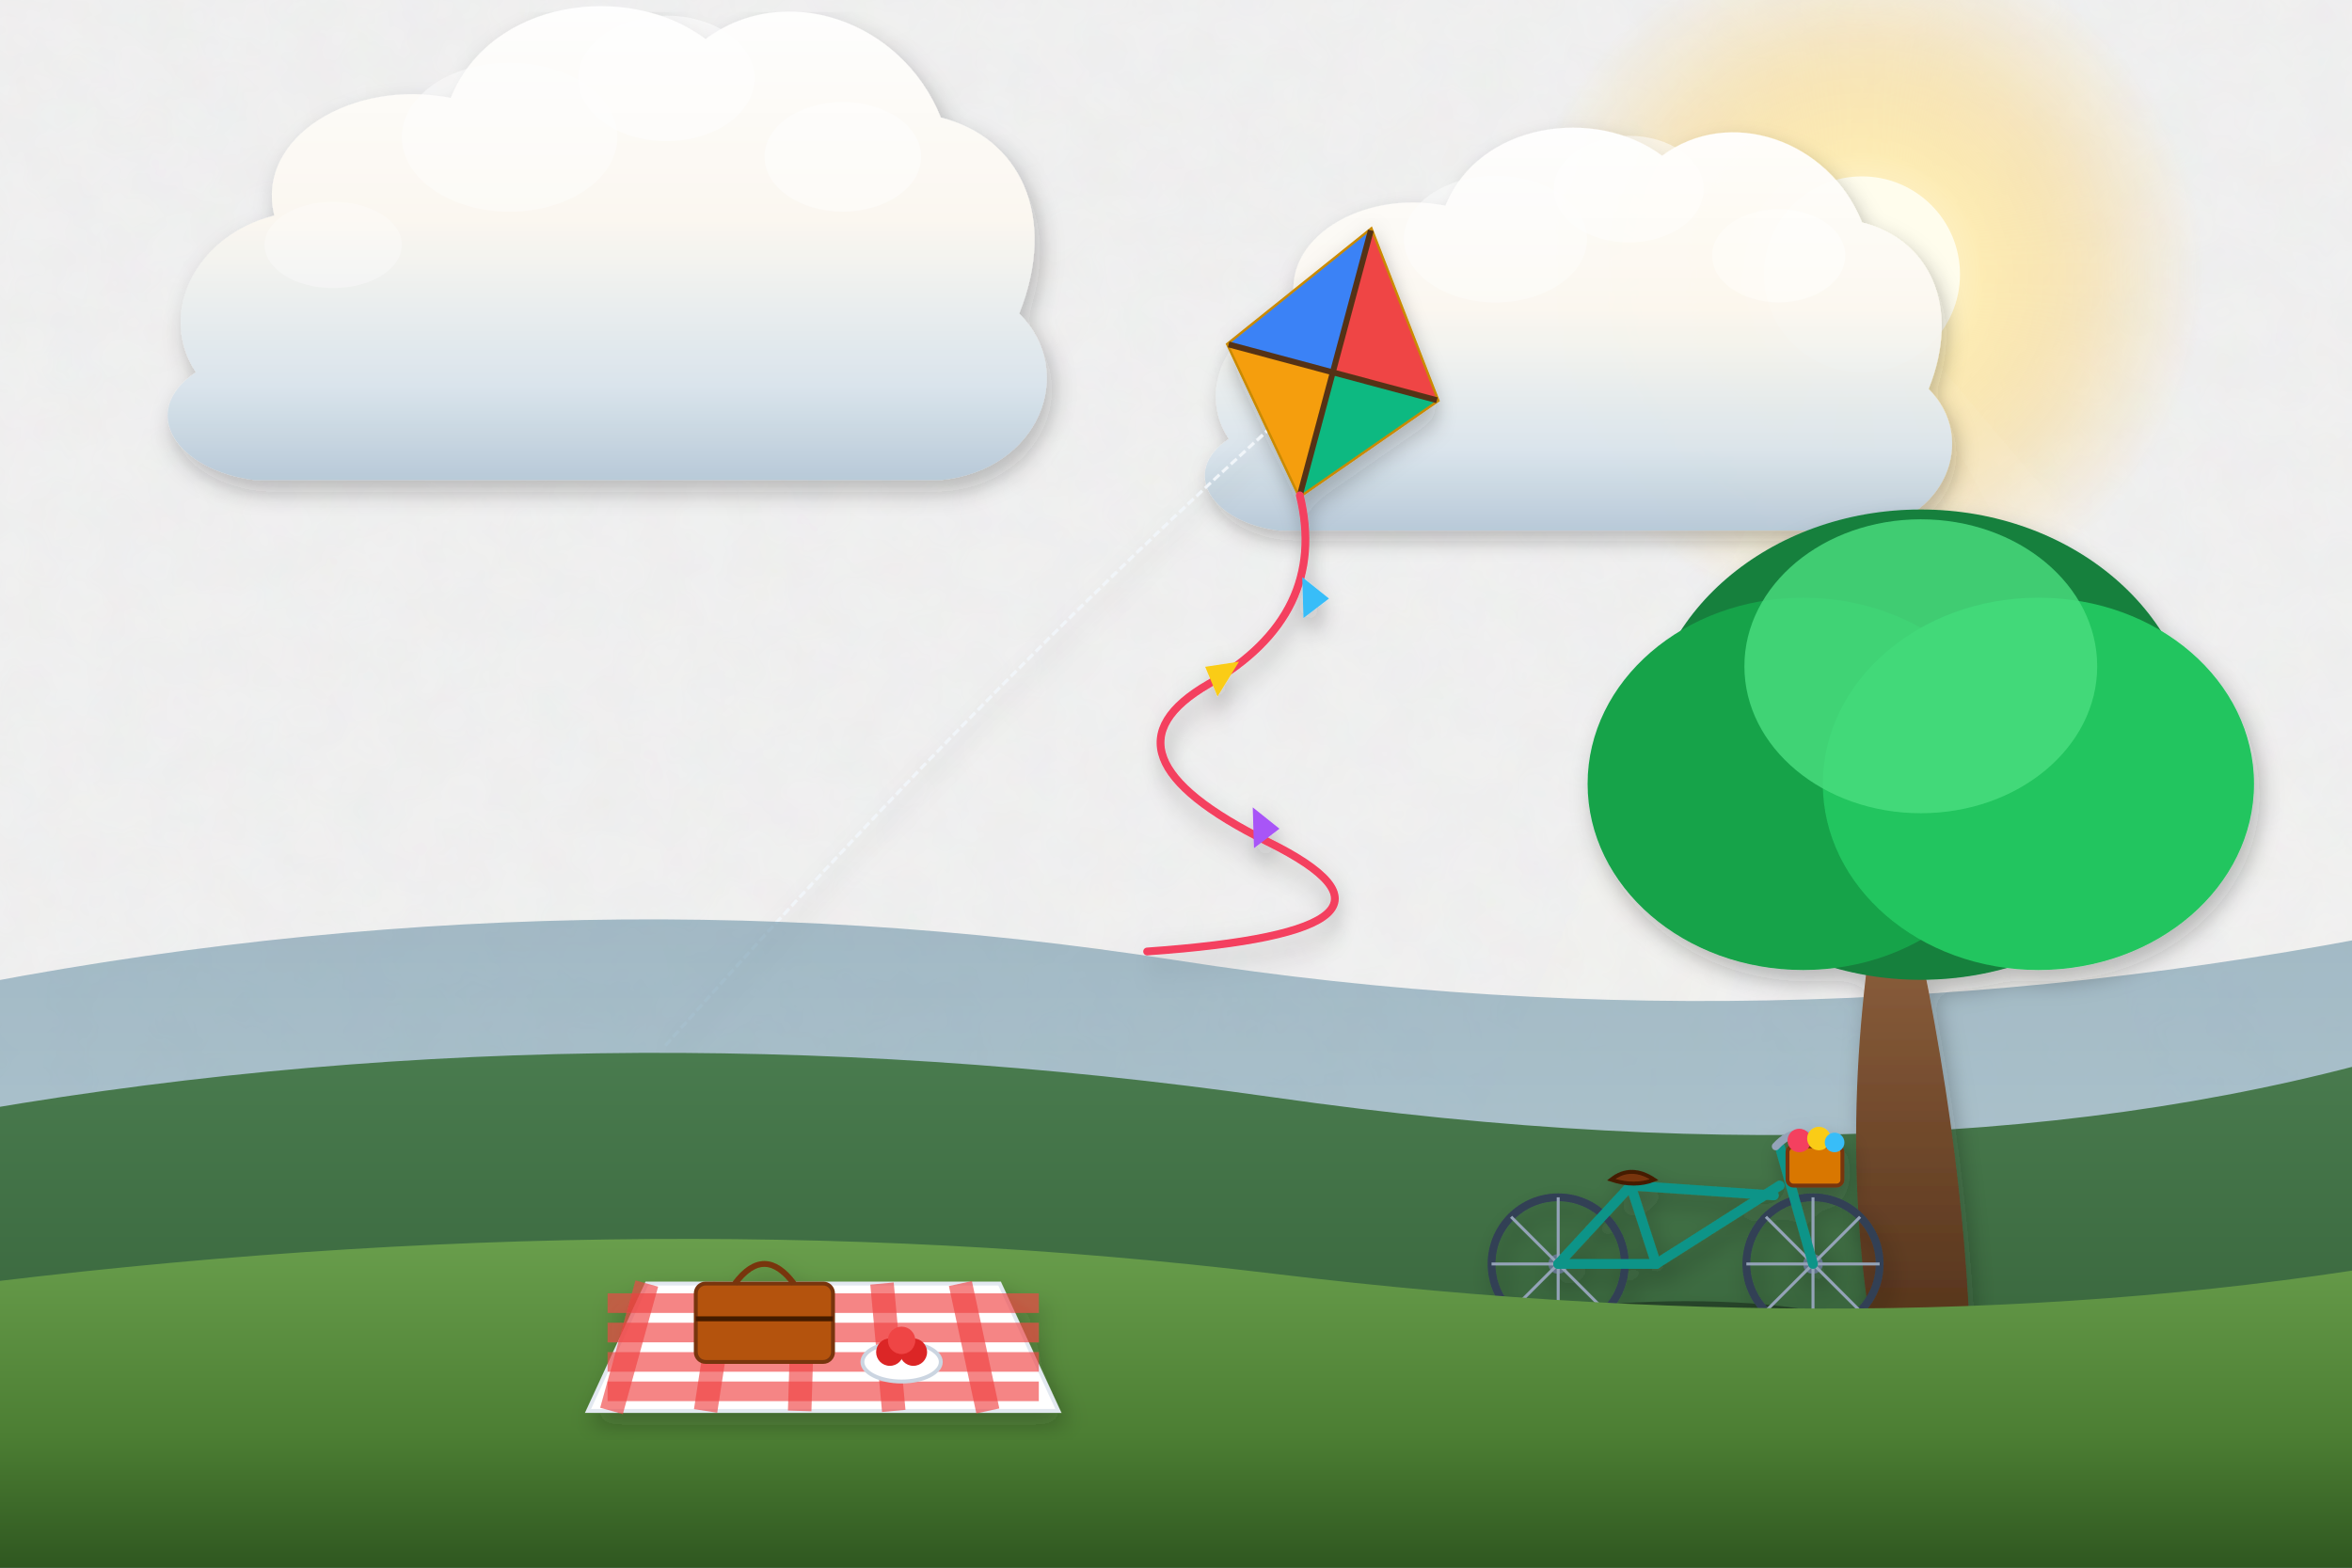
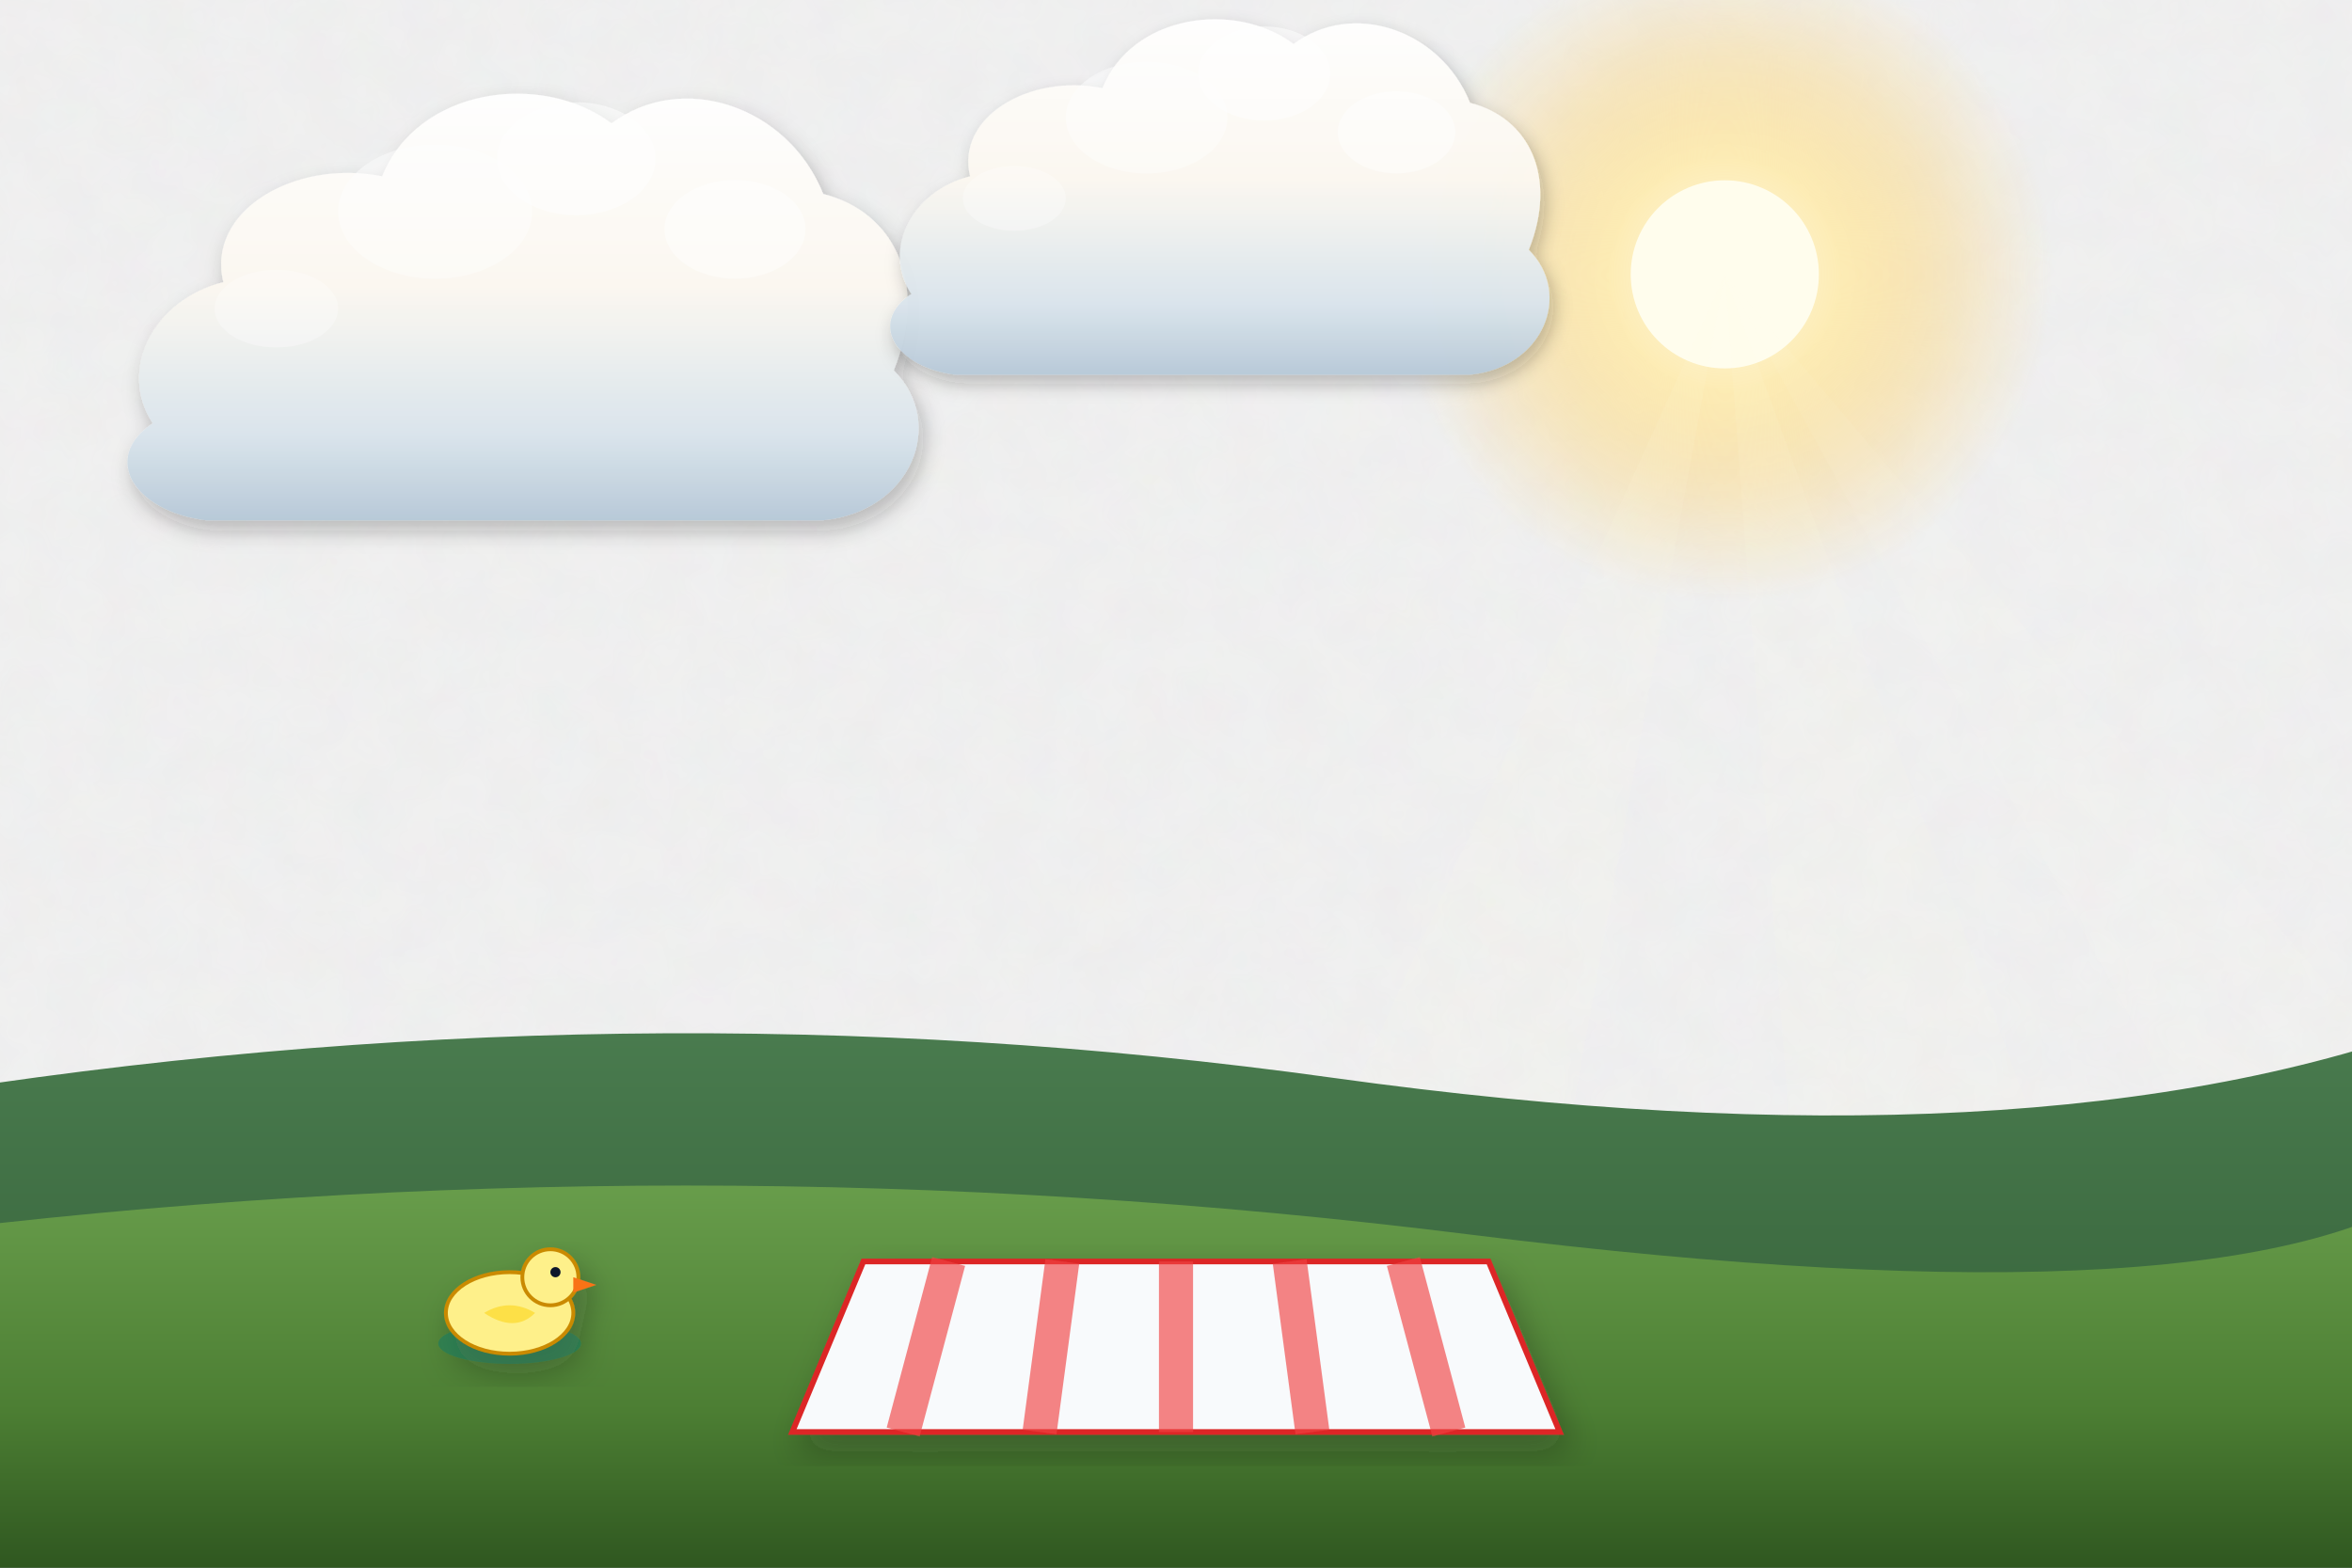
<svg xmlns="http://www.w3.org/2000/svg" viewBox="0 0 1200 800" width="1200" height="800">
  <defs>
    <filter id="ghibliPaper" x="0%" y="0%" width="100%" height="100%">
      <feTurbulence type="fractalNoise" baseFrequency="0.04" numOctaves="3" result="noise" seed="42" />
      <feColorMatrix type="matrix" values="1 0 0 0 0  0 1 0 0 0  0 0 1 0 0  0 0 0 0.035 0" in="noise" result="coloredNoise" />
      <feComposite operator="in" in2="SourceGraphic" />
    </filter>
    <filter id="softGlow" x="-20%" y="-20%" width="140%" height="140%">
      <feGaussianBlur stdDeviation="8" result="blur" />
      <feComposite in="SourceGraphic" in2="blur" operator="over" />
    </filter>
    <filter id="dropShadow" x="-20%" y="-20%" width="140%" height="140%">
      <feDropShadow dx="3" dy="6" stdDeviation="6" flood-color="#141e28" flood-opacity="0.28" />
    </filter>
    <linearGradient id="skyDay" x1="0" y1="0" x2="0" y2="1">
      <stop offset="0%" stop-color="#236ca7" />
      <stop offset="35%" stop-color="#5fa3d6" />
      <stop offset="70%" stop-color="#b8e1f2" />
      <stop offset="100%" stop-color="#fdf3dc" />
    </linearGradient>
    <linearGradient id="skySunset" x1="0" y1="0" x2="0" y2="1">
      <stop offset="0%" stop-color="#31396b" />
      <stop offset="35%" stop-color="#73507b" />
      <stop offset="65%" stop-color="#cb6b5c" />
      <stop offset="85%" stop-color="#f29e5a" />
      <stop offset="100%" stop-color="#fedaa2" />
    </linearGradient>
    <linearGradient id="skyDusk" x1="0" y1="0" x2="0" y2="1">
      <stop offset="0%" stop-color="#121832" />
      <stop offset="40%" stop-color="#262f56" />
      <stop offset="70%" stop-color="#4e3d64" />
      <stop offset="90%" stop-color="#915264" />
      <stop offset="100%" stop-color="#d6846c" />
    </linearGradient>
    <linearGradient id="cloudBodyDay" x1="0" y1="0" x2="0" y2="1">
      <stop offset="0%" stop-color="#ffffff" />
      <stop offset="45%" stop-color="#fcf8f0" />
      <stop offset="80%" stop-color="#d9e4ec" />
      <stop offset="100%" stop-color="#b6c8d7" />
    </linearGradient>
    <linearGradient id="cloudBodySunset" x1="0" y1="0" x2="0" y2="1">
      <stop offset="0%" stop-color="#fff5e6" />
      <stop offset="40%" stop-color="#fbd0a5" />
      <stop offset="75%" stop-color="#cf8ca0" />
      <stop offset="100%" stop-color="#7e607c" />
    </linearGradient>
    <radialGradient id="sunGlowDay" cx="50%" cy="50%" r="50%">
      <stop offset="0%" stop-color="#fffced" stop-opacity="1" />
      <stop offset="35%" stop-color="#ffebaa" stop-opacity="0.85" />
      <stop offset="70%" stop-color="#ffd573" stop-opacity="0.35" />
      <stop offset="100%" stop-color="#ffd573" stop-opacity="0" />
    </radialGradient>
    <radialGradient id="sunGlowSunset" cx="50%" cy="50%" r="50%">
      <stop offset="0%" stop-color="#fff8db" stop-opacity="1" />
      <stop offset="30%" stop-color="#ffb753" stop-opacity="0.9" />
      <stop offset="65%" stop-color="#f46e45" stop-opacity="0.4" />
      <stop offset="100%" stop-color="#e04a43" stop-opacity="0" />
    </radialGradient>
    <linearGradient id="hillDistant" x1="0" y1="0" x2="0" y2="1">
      <stop offset="0%" stop-color="#6e94a8" />
      <stop offset="100%" stop-color="#93b9c7" />
    </linearGradient>
    <linearGradient id="hillMid" x1="0" y1="0" x2="0" y2="1">
      <stop offset="0%" stop-color="#4a7c4f" />
      <stop offset="50%" stop-color="#3c6a40" />
      <stop offset="100%" stop-color="#2d5231" />
    </linearGradient>
    <linearGradient id="hillNear" x1="0" y1="0" x2="0" y2="1">
      <stop offset="0%" stop-color="#699e4c" />
      <stop offset="60%" stop-color="#4c7e33" />
      <stop offset="100%" stop-color="#2f5720" />
    </linearGradient>
    <linearGradient id="woodTone" x1="0" y1="0" x2="0" y2="1">
      <stop offset="0%" stop-color="#9c6d48" />
      <stop offset="50%" stop-color="#784f30" />
      <stop offset="100%" stop-color="#55341c" />
    </linearGradient>
    <linearGradient id="brassTone" x1="0" y1="0" x2="1" y2="1">
      <stop offset="0%" stop-color="#ffe699" />
      <stop offset="35%" stop-color="#d9a536" />
      <stop offset="70%" stop-color="#996c14" />
      <stop offset="100%" stop-color="#5e4007" />
    </linearGradient>
    <linearGradient id="stoneTone" x1="0" y1="0" x2="0" y2="1">
      <stop offset="0%" stop-color="#c5beb3" />
      <stop offset="60%" stop-color="#999184" />
      <stop offset="100%" stop-color="#6c6458" />
    </linearGradient>
    <linearGradient id="waterTone" x1="0" y1="0" x2="0" y2="1">
      <stop offset="0%" stop-color="#47a5be" />
      <stop offset="50%" stop-color="#2a7796" />
      <stop offset="100%" stop-color="#144d6a" />
    </linearGradient>
  </defs>
  <rect width="1200" height="800" fill="url(#skyDay)" filter="url(#ghibliPaper)" />
  <g>
-     <circle cx="950" cy="140" r="175" fill="url(#sunGlowDay)" />
-     <circle cx="950" cy="140" r="50" fill="#fffded" />
-     <polygon points="950,140 650,800 830,800" fill="#fffbe6" opacity="0.08" />
-     <polygon points="950,140 1000,800 1190,800" fill="#fffbe6" opacity="0.08" />
-     <polygon points="950,140 1310,800 1510,800" fill="#fffbe6" opacity="0.06" />
+     <circle cx="880" cy="140" r="168" fill="url(#sunGlowDay)" />
+     <circle cx="880" cy="140" r="48" fill="#fffded" />
+     <polygon points="880,140 580,800 760,800" fill="#fffbe6" opacity="0.08" />
+     <polygon points="880,140 930,800 1120,800" fill="#fffbe6" opacity="0.08" />
+     <polygon points="880,140 1240,800 1440,800" fill="#fffbe6" opacity="0.06" />
  </g>
-   <g transform="translate(280, 150) scale(1)" opacity="0.95">
+   <g transform="translate(240, 180) scale(0.9)" opacity="0.95">
    <path d="M-180,40        C-200,10 -180,-30 -140,-40        C-150,-80 -100,-110 -50,-100        C-30,-150 40,-160 80,-130        C120,-160 180,-140 200,-90        C240,-80 260,-40 240,10        C270,40 250,90 200,95        L-150,95        C-190,90 -210,60 -180,40 Z" fill="url(#cloudBodyDay)" filter="url(#dropShadow)" />
    <ellipse cx="60" cy="-110" rx="45" ry="32" fill="#ffffff" opacity="0.55" />
    <ellipse cx="-20" cy="-80" rx="55" ry="38" fill="#ffffff" opacity="0.45" />
    <ellipse cx="150" cy="-70" rx="40" ry="28" fill="#ffffff" opacity="0.5" />
    <ellipse cx="-110" cy="-25" rx="35" ry="22" fill="#ffffff" opacity="0.35" />
  </g>
-   <g transform="translate(780, 190) scale(0.85)" opacity="0.95">
+   <g transform="translate(600, 120) scale(0.75)" opacity="0.95">
    <path d="M-180,40        C-200,10 -180,-30 -140,-40        C-150,-80 -100,-110 -50,-100        C-30,-150 40,-160 80,-130        C120,-160 180,-140 200,-90        C240,-80 260,-40 240,10        C270,40 250,90 200,95        L-150,95        C-190,90 -210,60 -180,40 Z" fill="url(#cloudBodyDay)" filter="url(#dropShadow)" />
    <ellipse cx="60" cy="-110" rx="45" ry="32" fill="#ffffff" opacity="0.55" />
    <ellipse cx="-20" cy="-80" rx="55" ry="38" fill="#ffffff" opacity="0.45" />
    <ellipse cx="150" cy="-70" rx="40" ry="28" fill="#ffffff" opacity="0.5" />
    <ellipse cx="-110" cy="-25" rx="35" ry="22" fill="#ffffff" opacity="0.35" />
  </g>
-   <g transform="translate(680, 190) rotate(15)" filter="url(#dropShadow)">
-     <path d="M0,0 Q-120,180 -240,420" stroke="#f1f5f9" stroke-width="1.5" stroke-dasharray="4 2" fill="none" />
-     <polygon points="0,-75 55,0 0,65 -55,0" fill="#facc15" stroke="#ca8a04" stroke-width="2.5" />
-     <polygon points="0,-75 55,0 0,0" fill="#ef4444" />
-     <polygon points="0,-75 -55,0 0,0" fill="#3b82f6" />
-     <polygon points="0,65 55,0 0,0" fill="#10b981" />
-     <polygon points="0,65 -55,0 0,0" fill="#f59e0b" />
-     <line x1="0" y1="-75" x2="0" y2="65" stroke="#543317" stroke-width="3" />
-     <line x1="-55" y1="0" x2="55" y2="0" stroke="#543317" stroke-width="3" />
-     <path d="M0,65 Q30,120 -20,170 T30,240 T-15,310" stroke="#f43f5e" stroke-width="4" fill="none" stroke-linecap="round" />
-     <polygon points="12,105 28,112 18,125" fill="#38bdf8" />
-     <polygon points="-8,155 -24,162 -14,175" fill="#facc15" />
-     <polygon points="18,225 34,232 24,245" fill="#a855f7" />
+   <path d="M-50,560 Q320,500 680,550 T1250,520 L1250,800 L-50,800 Z" fill="url(#hillMid)" />
+   <path d="M-50,630 Q350,580 750,630 T1250,600 L1250,800 L-50,800 Z" fill="url(#hillNear)" />
+   <g transform="translate(600, 680) scale(1.45)" filter="url(#dropShadow)">
+     <polygon points="-110,-25 110,-25 135,35 -135,35" fill="#f8fafc" stroke="#dc2626" stroke-width="2" />
+     <line x1="-80" y1="-25" x2="-96" y2="35" stroke="#ef4444" stroke-width="12" opacity="0.65" />
+     <line x1="-40" y1="-25" x2="-48" y2="35" stroke="#ef4444" stroke-width="12" opacity="0.65" />
+     <line x1="0" y1="-25" x2="0" y2="35" stroke="#ef4444" stroke-width="12" opacity="0.65" />
+     <line x1="40" y1="-25" x2="48" y2="35" stroke="#ef4444" stroke-width="12" opacity="0.65" />
+     <line x1="80" y1="-25" x2="96" y2="35" stroke="#ef4444" stroke-width="12" opacity="0.65" />
  </g>
-   <path d="M-50,510 Q280,440 600,490 T1250,470 L1250,800 L-50,800 Z" fill="url(#hillDistant)" opacity="0.6" />
-   <path d="M-30,570 Q300,510 650,560 T1250,530 L1250,800 L-30,800 Z" fill="url(#hillMid)" />
-   <g transform="translate(980, 680)" filter="url(#dropShadow)">
-     <path d="M-25,0 Q-45,-120 -15,-260 Q20,-120 25,0 Z" fill="url(#woodTone)" />
-     <ellipse cx="0" cy="-300" rx="140" ry="120" fill="#15803d" />
-     <ellipse cx="-60" cy="-280" rx="110" ry="95" fill="#16a34a" />
-     <ellipse cx="60" cy="-280" rx="110" ry="95" fill="#22c55e" />
-     <ellipse cx="0" cy="-340" rx="90" ry="75" fill="#4ade80" opacity="0.8" />
-   </g>
-   <g transform="translate(860, 630)" filter="url(#dropShadow)">
-     <ellipse cx="0" cy="48" rx="85" ry="14" fill="#000000" opacity="0.35" />
-     <circle cx="-65" cy="15" r="34" fill="none" stroke="#334155" stroke-width="4" />
-     <circle cx="-65" cy="15" r="5" fill="#64748b" />
-     <line x1="-65" y1="-19" x2="-65" y2="49" stroke="#94a3b8" stroke-width="1.5" transform="rotate(0 -65 15)" />
-     <line x1="-65" y1="-19" x2="-65" y2="49" stroke="#94a3b8" stroke-width="1.5" transform="rotate(45 -65 15)" />
-     <line x1="-65" y1="-19" x2="-65" y2="49" stroke="#94a3b8" stroke-width="1.5" transform="rotate(90 -65 15)" />
-     <line x1="-65" y1="-19" x2="-65" y2="49" stroke="#94a3b8" stroke-width="1.5" transform="rotate(135 -65 15)" />
-     <circle cx="65" cy="15" r="34" fill="none" stroke="#334155" stroke-width="4" />
-     <circle cx="65" cy="15" r="5" fill="#64748b" />
-     <line x1="65" y1="-19" x2="65" y2="49" stroke="#94a3b8" stroke-width="1.5" transform="rotate(0 65 15)" />
-     <line x1="65" y1="-19" x2="65" y2="49" stroke="#94a3b8" stroke-width="1.5" transform="rotate(45 65 15)" />
-     <line x1="65" y1="-19" x2="65" y2="49" stroke="#94a3b8" stroke-width="1.5" transform="rotate(90 65 15)" />
-     <line x1="65" y1="-19" x2="65" y2="49" stroke="#94a3b8" stroke-width="1.5" transform="rotate(135 65 15)" />
-     <line x1="-65" y1="15" x2="-15" y2="15" stroke="#0d9488" stroke-width="5" stroke-linecap="round" />
-     <line x1="-15" y1="15" x2="-28" y2="-25" stroke="#0d9488" stroke-width="5" stroke-linecap="round" />
-     <line x1="-65" y1="15" x2="-28" y2="-25" stroke="#0d9488" stroke-width="5" stroke-linecap="round" />
-     <line x1="-28" y1="-25" x2="45" y2="-20" stroke="#0d9488" stroke-width="5" stroke-linecap="round" />
-     <line x1="-15" y1="15" x2="48" y2="-25" stroke="#0d9488" stroke-width="5" stroke-linecap="round" />
-     <line x1="65" y1="15" x2="48" y2="-45" stroke="#0d9488" stroke-width="5" stroke-linecap="round" />
-     <path d="M-38,-28 Q-28,-36 -16,-28 Q-26,-24 -38,-28 Z" fill="#78350f" stroke="#451a03" stroke-width="2" />
-     <path d="M46,-45 Q58,-58 70,-45" stroke="#94a3b8" stroke-width="4" fill="none" stroke-linecap="round" />
-     <rect x="52" y="-45" width="28" height="20" rx="3" fill="#d97706" stroke="#78350f" stroke-width="2" />
-     <circle cx="58" cy="-48" r="6" fill="#f43f5e" />
-     <circle cx="68" cy="-49" r="6" fill="#facc15" />
-     <circle cx="76" cy="-47" r="5" fill="#38bdf8" />
-   </g>
-   <path d="M-50,660 Q320,610 650,650 T1250,640 L1250,800 L-50,800 Z" fill="url(#hillNear)" />
-   <g transform="translate(420, 680)" filter="url(#dropShadow)">
-     <polygon points="-120,40 120,40 90,-25 -90,-25" fill="#ffffff" stroke="#e2e8f0" stroke-width="2" />
-     <line x1="-90" y1="-25" x2="-108" y2="40" stroke="#ef4444" stroke-width="12" opacity="0.65" />
-     <line x1="-50" y1="-25" x2="-60" y2="40" stroke="#ef4444" stroke-width="12" opacity="0.65" />
-     <line x1="-10" y1="-25" x2="-12" y2="40" stroke="#ef4444" stroke-width="12" opacity="0.65" />
-     <line x1="30" y1="-25" x2="36" y2="40" stroke="#ef4444" stroke-width="12" opacity="0.65" />
-     <line x1="70" y1="-25" x2="84" y2="40" stroke="#ef4444" stroke-width="12" opacity="0.65" />
-     <line x1="-110" y1="-15" x2="110" y2="-15" stroke="#ef4444" stroke-width="10" opacity="0.65" />
-     <line x1="-110" y1="0" x2="110" y2="0" stroke="#ef4444" stroke-width="10" opacity="0.65" />
-     <line x1="-110" y1="15" x2="110" y2="15" stroke="#ef4444" stroke-width="10" opacity="0.65" />
-     <line x1="-110" y1="30" x2="110" y2="30" stroke="#ef4444" stroke-width="10" opacity="0.65" />
-     <g transform="translate(-30, -5)">
-       <rect x="-35" y="-20" width="70" height="40" rx="5" fill="#b45309" stroke="#78350f" stroke-width="2" />
-       <line x1="-35" y1="-2" x2="35" y2="-2" stroke="#451a03" stroke-width="2.5" />
-       <path d="M-15,-20 Q0,-40 15,-20" stroke="#78350f" stroke-width="3" fill="none" />
-     </g>
-     <g transform="translate(40, 10)">
-       <ellipse cx="0" cy="5" rx="20" ry="10" fill="#ffffff" stroke="#cbd5e1" stroke-width="2" />
-       <circle cx="-6" cy="0" r="7" fill="#dc2626" />
-       <circle cx="6" cy="0" r="7" fill="#dc2626" />
-       <circle cx="0" cy="-6" r="7" fill="#ef4444" />
-     </g>
+   <g transform="translate(260, 670) scale(1.3)" filter="url(#dropShadow)">
+     <ellipse cx="0" cy="12" rx="28" ry="8" fill="#0f766e" opacity="0.4" />
+     <ellipse cx="0" cy="0" rx="25" ry="16" fill="#fef08a" stroke="#ca8a04" stroke-width="1.5" />
+     <circle cx="16" cy="-14" r="11" fill="#fef08a" stroke="#ca8a04" stroke-width="1.5" />
+     <polygon points="25,-14 34,-11 25,-8" fill="#f97316" />
+     <circle cx="18" cy="-16" r="2" fill="#0f172a" />
+     <path d="M-10,0 Q2,8 10,0 Q0,-6 -10,0 Z" fill="#fde047" />
  </g>
</svg>
